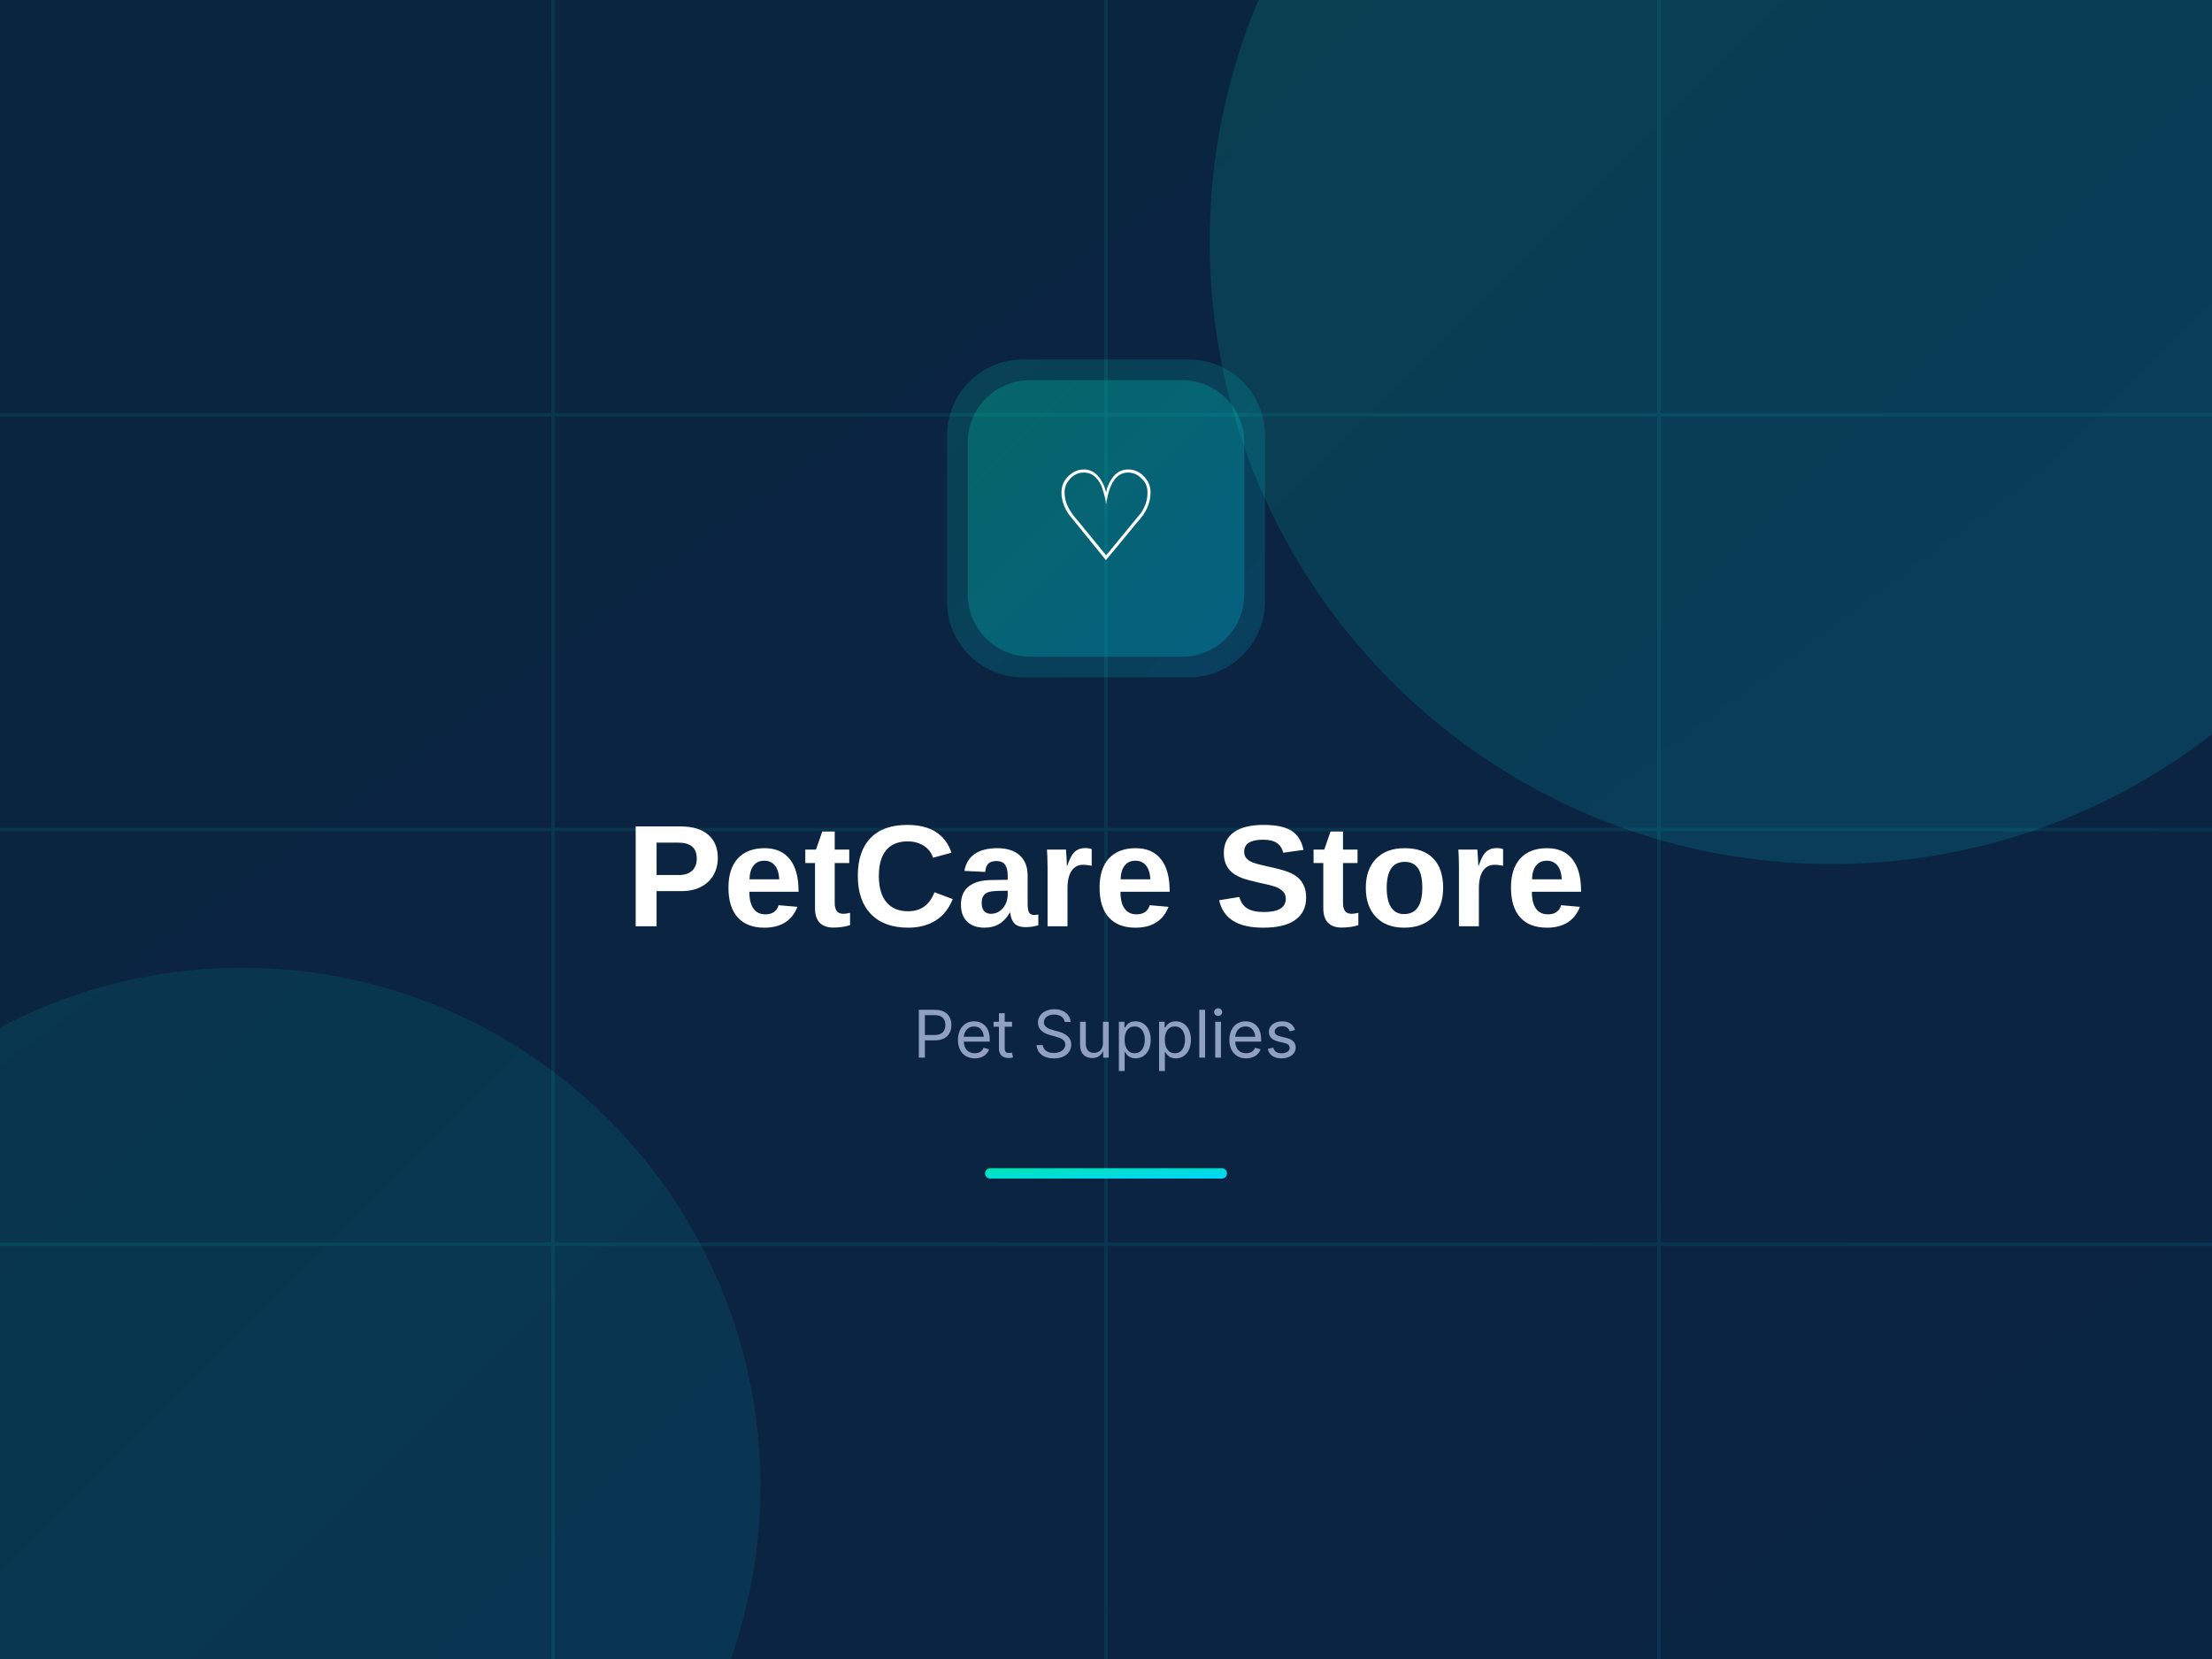
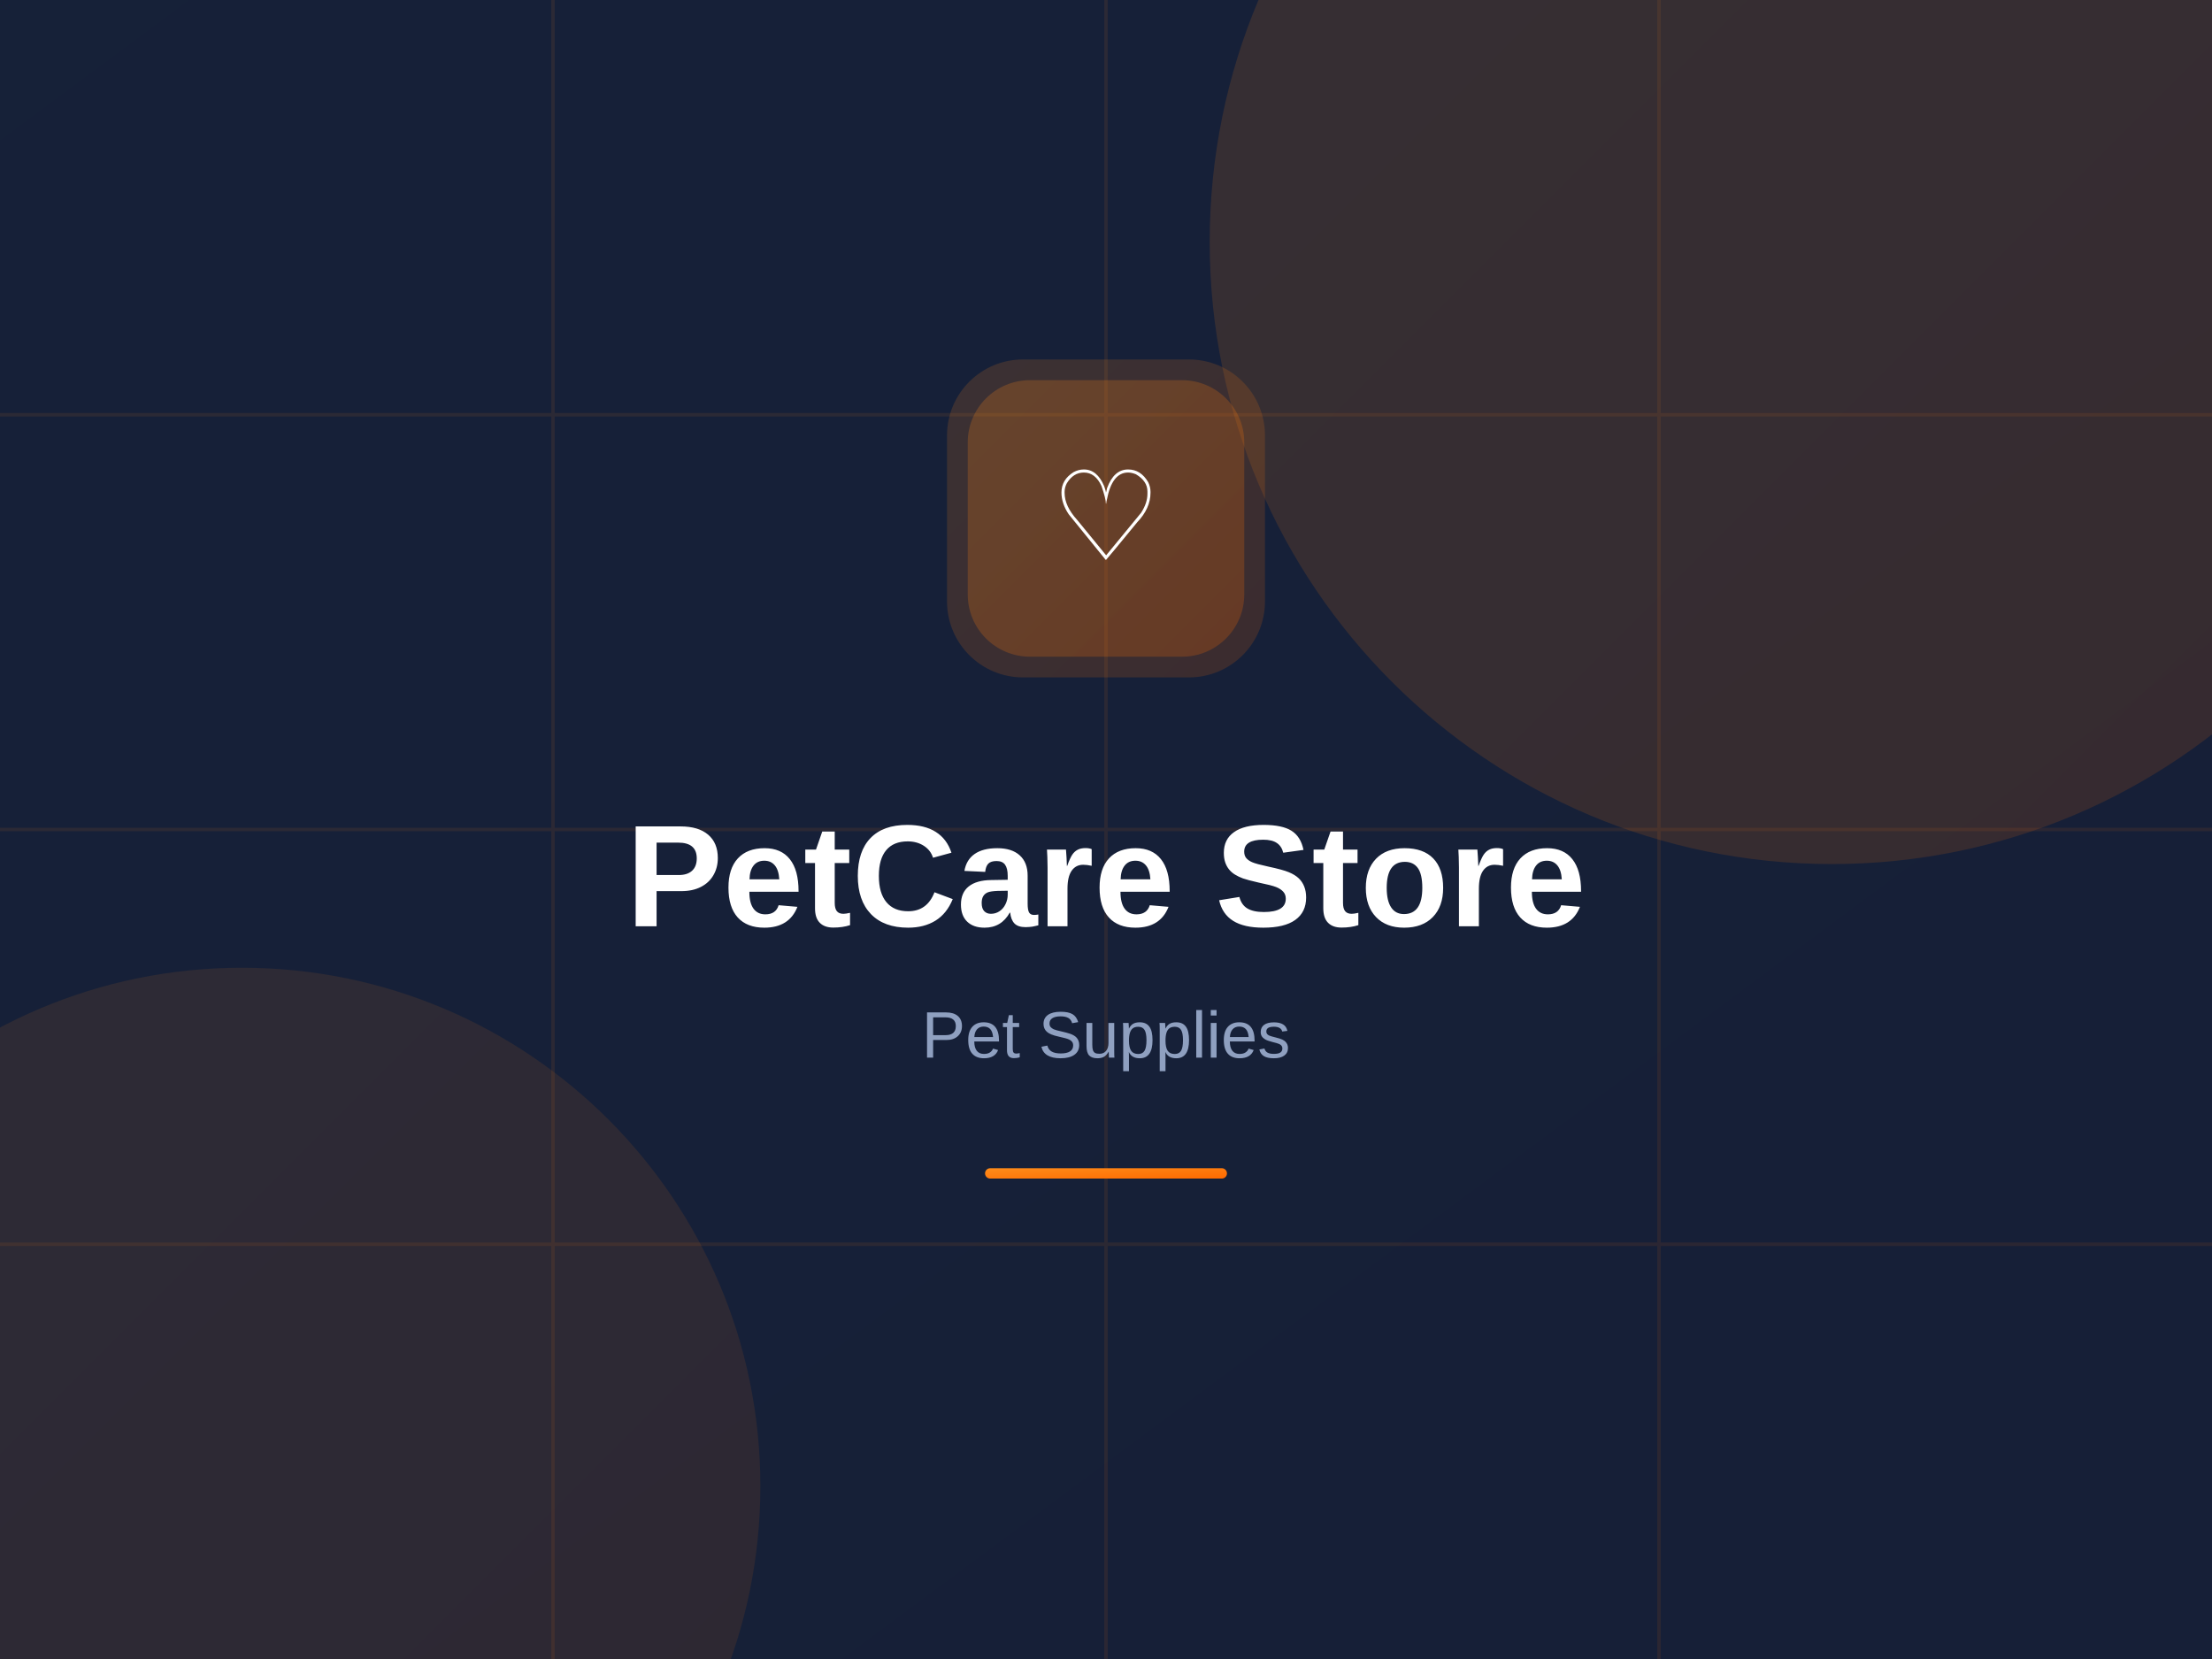
<svg xmlns="http://www.w3.org/2000/svg" width="640" height="480" viewBox="0 0 640 480" role="img" aria-label="PetCare Store">
  <defs>
    <linearGradient id="g" x1="0" y1="0" x2="1" y2="1">
-       <stop offset="0" stop-color="#00e5b0" />
-       <stop offset="1" stop-color="#00d4ff" />
+       <stop offset="0" stop-color="#ff8c1a" />
+       <stop offset="1" stop-color="#ff6a00" />
    </linearGradient>
  </defs>
  <rect width="640" height="480" fill="#0b1b3a" />
  <rect width="640" height="480" fill="url(#g)" opacity="0.05" />
  <g opacity="0.09" fill="none" stroke="url(#g)" stroke-width="1">
    <path d="M0 120h640M0 240h640M0 360h640M160 0v480M320 0v480M480 0v480" />
  </g>
  <circle cx="530" cy="70" r="180" fill="url(#g)" opacity="0.14" />
  <circle cx="70" cy="430" r="150" fill="url(#g)" opacity="0.1" />
  <g transform="translate(320 150)">
    <rect x="-46" y="-46" width="92" height="92" rx="22" fill="url(#g)" opacity="0.16" />
    <rect x="-40" y="-40" width="80" height="80" rx="18" fill="url(#g)" opacity="0.22" />
-     <text x="0" y="12" text-anchor="middle" font-family="Sora, Arial, sans-serif" font-size="36" fill="#ffffff">♡</text>
+     <text x="0" y="12" text-anchor="middle" font-family="Poppins, Arial, sans-serif" font-size="36" fill="#ffffff">♡</text>
  </g>
-   <text x="320" y="268" text-anchor="middle" font-family="Sora, Arial, sans-serif" font-size="42" font-weight="700" fill="#ffffff">PetCare Store</text>
-   <text x="320" y="306" text-anchor="middle" font-family="Inter, Arial, sans-serif" font-size="19" fill="#8fa0c0">Pet Supplies</text>
+   <text x="320" y="268" text-anchor="middle" font-family="Poppins, Arial, sans-serif" font-size="42" font-weight="700" fill="#ffffff">PetCare Store</text>
+   <text x="320" y="306" text-anchor="middle" font-family="Poppins, Arial, sans-serif" font-size="19" fill="#8fa0c0">Pet Supplies</text>
  <rect x="285" y="338" width="70" height="3" rx="1.5" fill="url(#g)" />
</svg>
